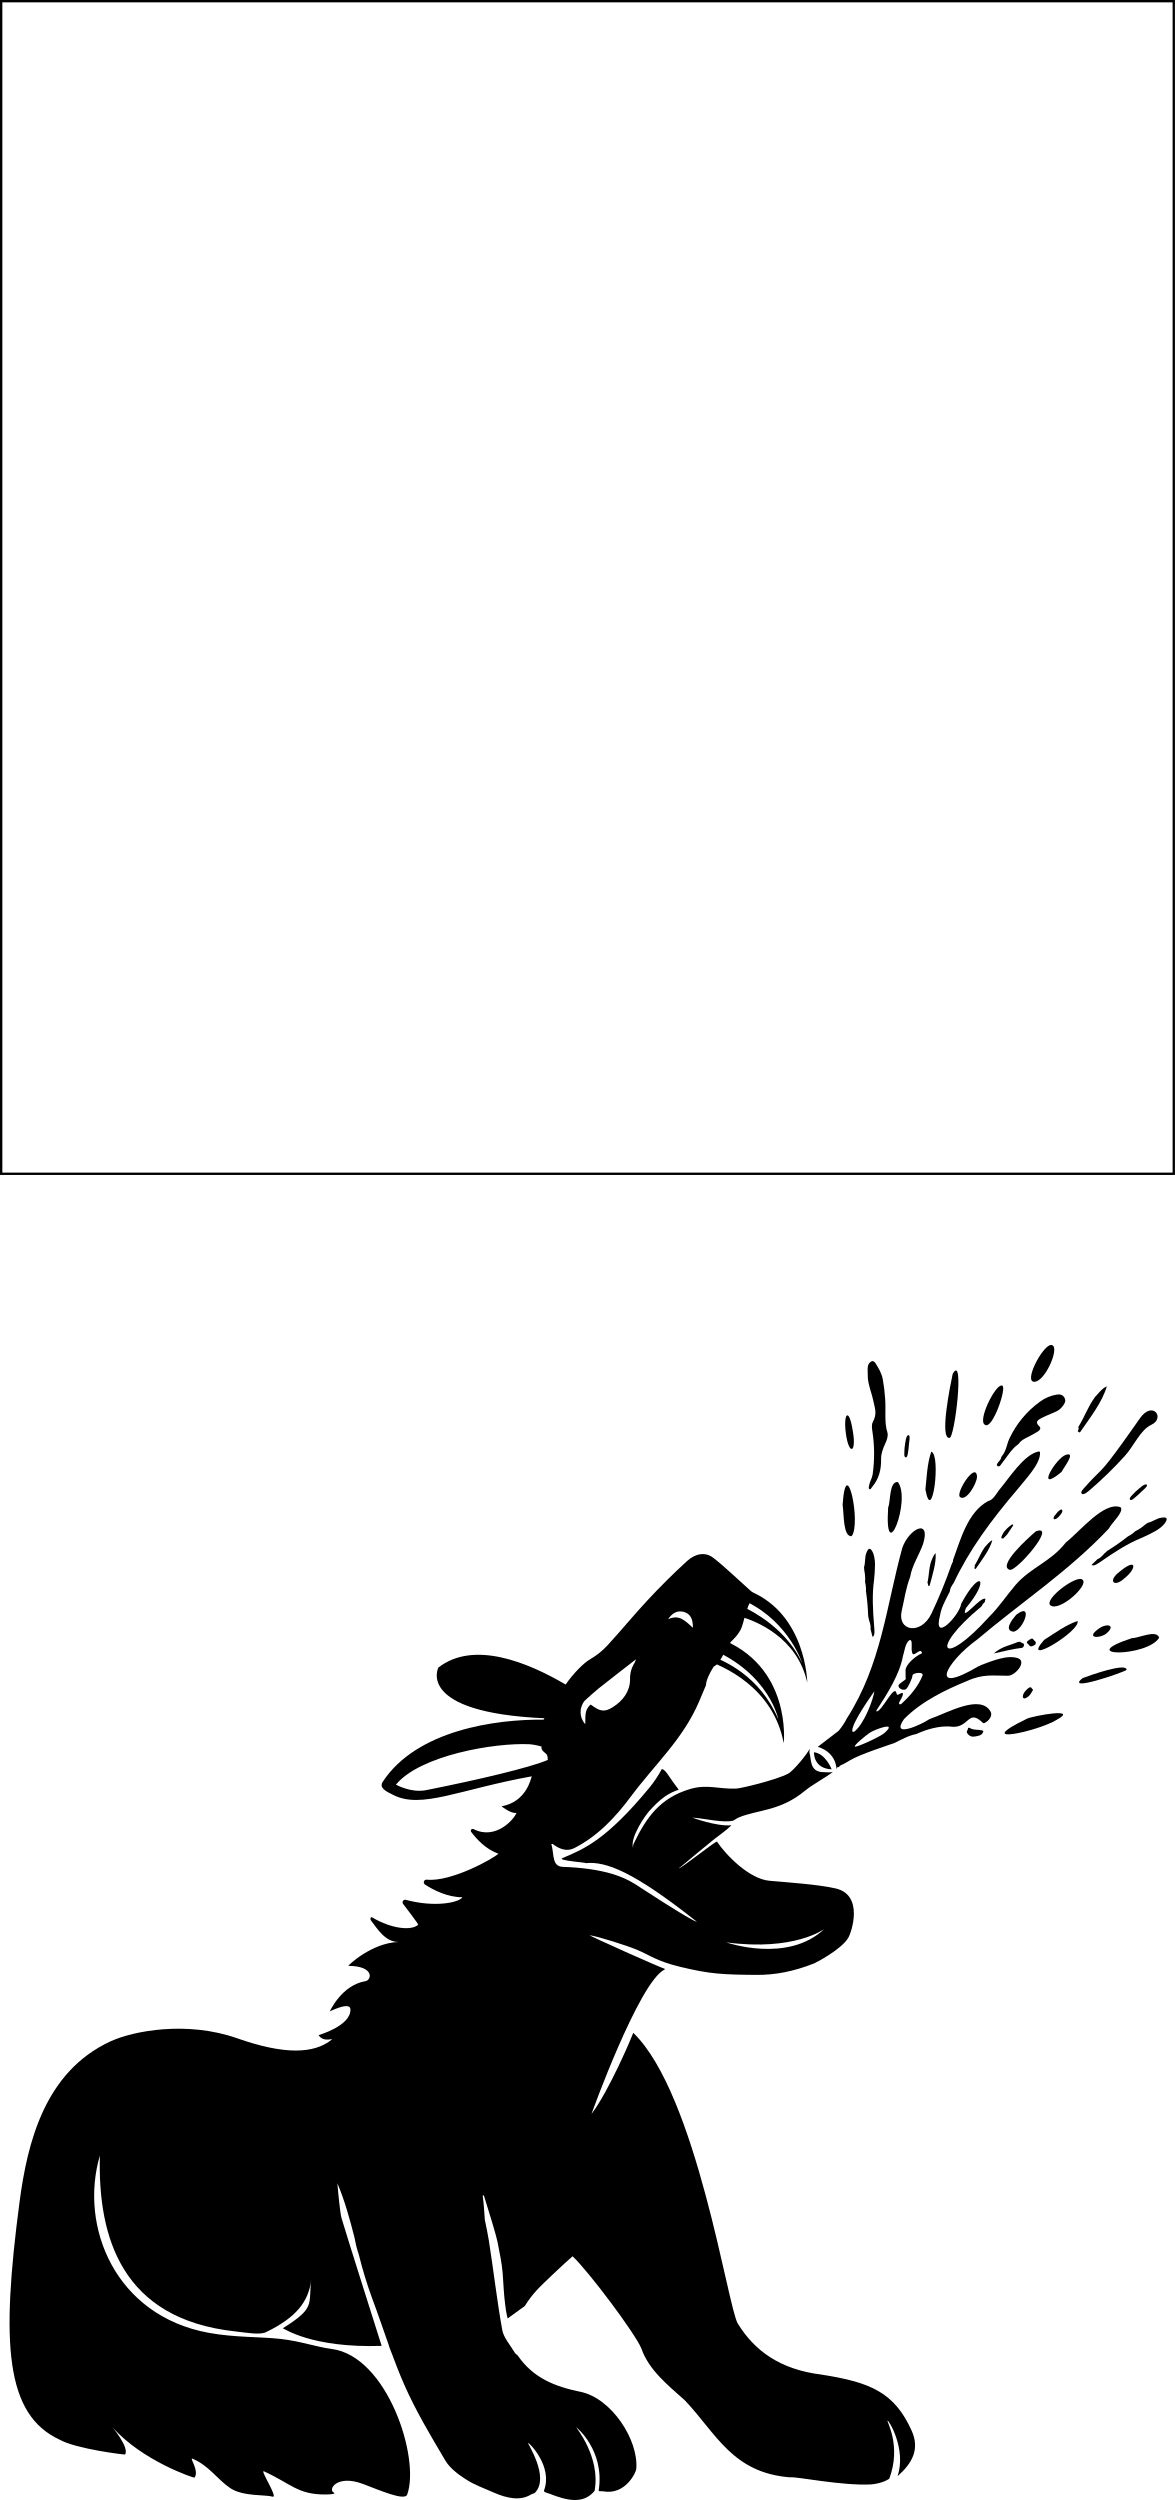
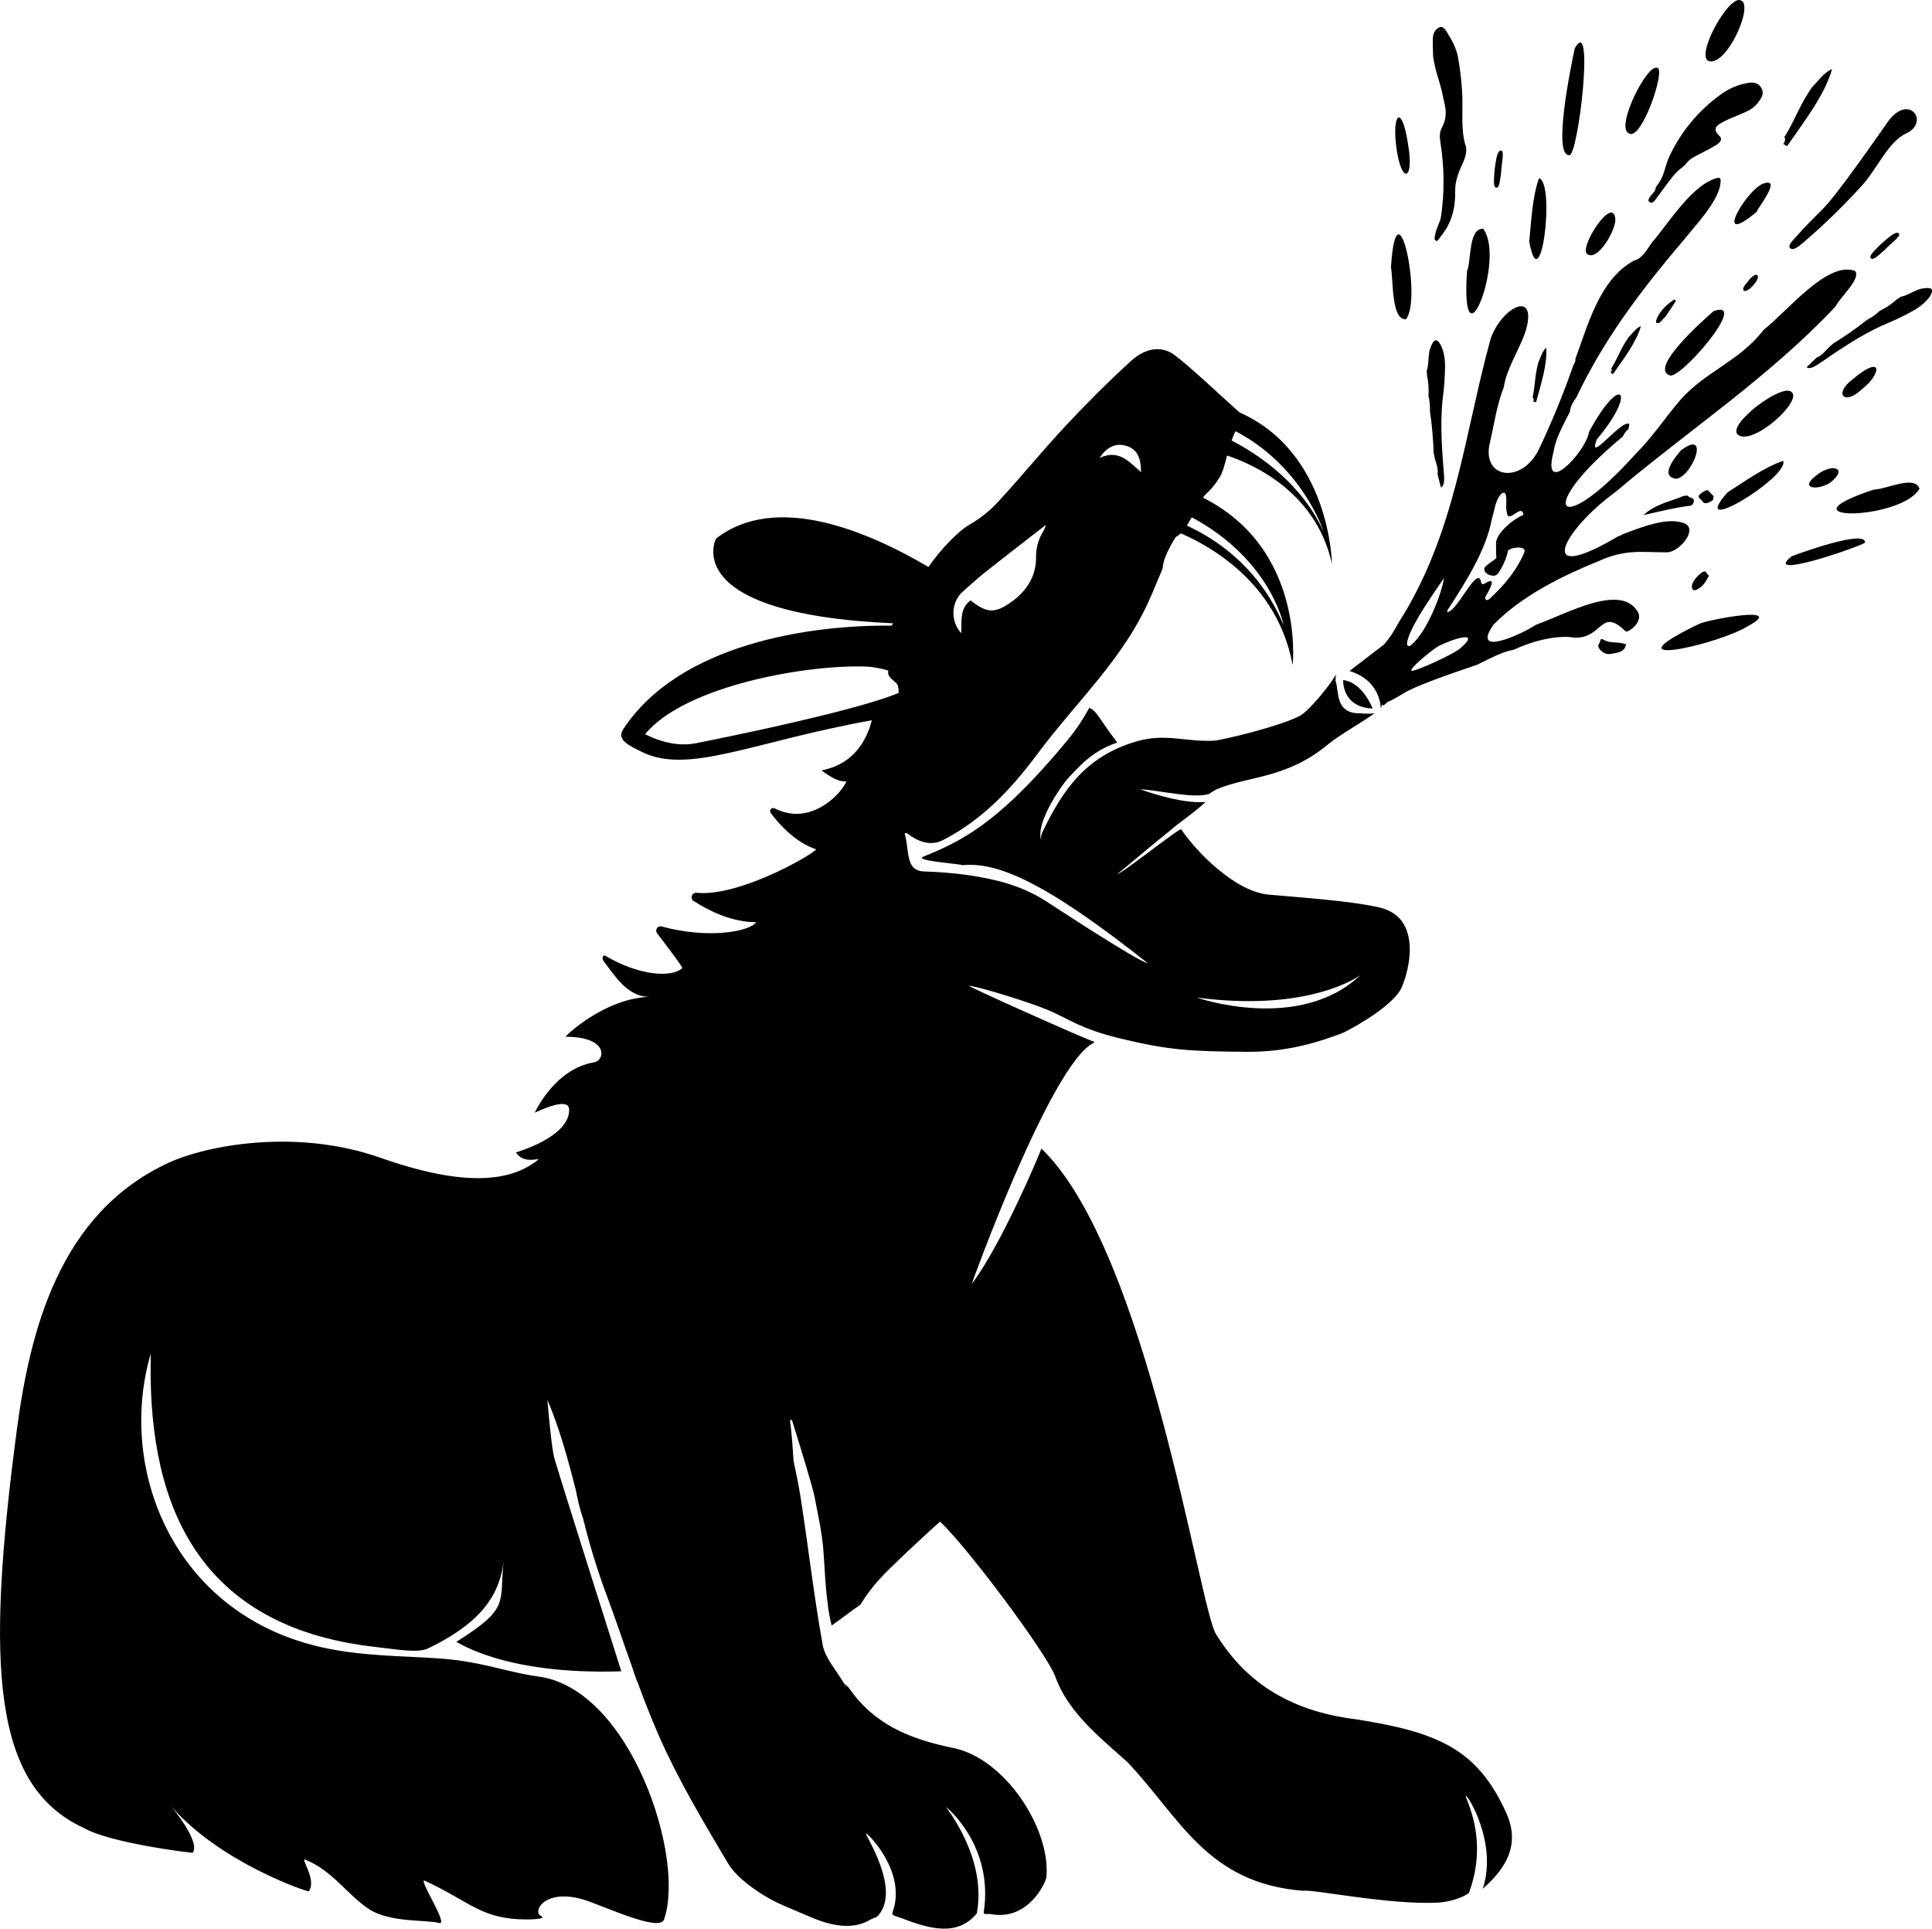
- <svg xmlns="http://www.w3.org/2000/svg" viewBox="0 0 1002 2132">
-   <defs>
-     <style>.cls-1{fill:none;stroke:#000;stroke-miterlimit:10;stroke-width:2px;}</style>
-   </defs>
-   <g id="base">
-     <rect class="cls-1" x="1" y="1" width="1000" height="1000" />
-   </g>
-   <g id="Venemist">
-     <path d="M875.15,325c-49.06,23.76,10.19,10.5,25.22,1C920.47,315.13,879.7,322.75,875.15,325Z" transform="translate(0.69 1140.69)" />
-     <path d="M889.77,257.8c-21.2,24.1,31.73-7.88,28.43-16.1C908.24,245.06,898.45,252.31,889.77,257.8Z" transform="translate(0.69 1140.69)" />
-     <path d="M860.21,198c5.12,2.65,41.26-39.33,22.52-32.82C877.17,170,849.78,194.25,860.21,198Z" transform="translate(0.69 1140.69)" />
-     <path d="M922.52,290.44c-15.58,12.5,34.9-4.91,37.52-7C960.49,276.64,927.62,288.46,922.52,290.44Z" transform="translate(0.69 1140.69)" />
-     <path d="M819.9,171.51c-12.44,30.21,14.08-5.58,17.38-13-1.15-15.44-15.17,7.87-17.51,12.73Z" transform="translate(0.69 1140.69)" />
-     <path d="M717.89,142.76c1.29,7.83.22,27,7.66,26.62C734,159.28,720.9,96.71,717.89,142.76Z" transform="translate(0.69 1140.69)" />
-     <path d="M865.92,236.42c-3.19,3.71-11.08,13.47-2.13,14.42C872.36,249,880.91,224.87,865.92,236.42Z" transform="translate(0.69 1140.69)" />
-     <path d="M964.61,256.32c-50.23,16.5,13.34,16.11,23.23-.36C985.63,248.6,970.26,256.47,964.61,256.32Z" transform="translate(0.69 1140.69)" />
-     <path d="M904.58,114.59c1.32-3,12.87-17.48,3.84-14.64C899.83,102.41,881.35,133.89,904.58,114.59Z" transform="translate(0.69 1140.69)" />
-     <path d="M922.54,206.58c-4.46-5-33.25,16.53-27.49,21.71C902.5,234.36,928.18,211.2,922.54,206.58Z" transform="translate(0.69 1140.69)" />
-     <path d="M818.18,136.11c5.23,3.64,14.06-11.29,14.34-17.45C831.78,104.85,813.46,133.13,818.18,136.11Z" transform="translate(0.69 1140.69)" />
-     <path d="M935.63,248.75c-10.14,7.41.65,8.22,6.87,3.88C951.84,244.91,942.73,243.08,935.63,248.75Z" transform="translate(0.69 1140.69)" />
-     <path d="M953.92,199.82c-10.37,7.85-4.28,13.74,4.48,5.3C968.46,197.32,969.48,186.82,953.92,199.82Z" transform="translate(0.69 1140.69)" />
-     <path d="M839.37,74.39c6.32,4.53,19.12-32.78,14.52-33.47C848.47,39,832.43,71.44,839.37,74.39Z" transform="translate(0.69 1140.69)" />
-     <path d="M726.55,79.55c-3.23-20.71-8.15-14.9-5.92,1.93C723.13,100.69,730,98.86,726.55,79.55Z" transform="translate(0.69 1140.69)" />
-     <polygon points="801.7 1377.47 801.7 1377.47 801.7 1377.47 801.7 1377.47" />
-     <polygon points="748.62 1434.16 748.58 1434.11 748.88 1433.84 748.62 1434.16" />
-     <path d="M739.43,35c.93,7.57,3.56,13.09,4.85,19.79,1,5.32,3.29,10-.57,17.11-1.28,2.38-.82,5.58-.41,8.13a125.27,125.27,0,0,1,.21,36.57c-.43,3.25-2.29,5.77-2.87,8.85-.25,1.33-.9,3,0,3.68,1.13.87,1.83-1.07,2.71-2.13,5.55-6.63,7.52-14.44,7.35-23.36-.08-4.47,1.58-9.09,3.62-13.41,1.5-3.15,2.59-6.78,1.75-9.36-2.8-8.58-1.11-19.34-1.92-28.92a151.68,151.68,0,0,0-2-16.42c-1.08-5.48-3.57-9.29-5.9-13.2-1.12-1.87-2.72-3.3-5-1.17s-2,5-2,7.64C739.27,31.08,739.38,33.3,739.43,35Z" transform="translate(0.69 1140.69)" />
-     <path d="M854,100.74c-.29.42-.57.85-.86,1.28-.11,2.26-2,3.25-3,4.91-.45.79-1.18,1.63-.36,2.47s2,.43,2.66-.41c1.52-1.92,2.91-4,4.43-6,3.06-4,5.84-8.44,10.16-11.5l1.21-1.09c1.73-2.6,4.36-3.92,7-5.28,2.93-1.51,5.95-3,8.8-4.78,1.53-1,3.66-2.71,1.53-4.7-3.89-3.62-1.17-5.39,1.86-7,2.55-1.38,5.28-2.43,8-3.61,3.44-1.49,7-2.58,9.68-6,1.72-2.24,3.47-4.37,2.26-7.18s-3.65-3.67-6.54-3.29a32.72,32.72,0,0,0-14.73,6.18A81.24,81.24,0,0,0,860.23,85.9C857.85,90.83,857.5,96.58,854,100.74Z" transform="translate(0.69 1140.69)" />
-     <path d="M961.22,169.55a185.27,185.27,0,0,1-17.58,12.31l-2.54,2.3c-1.79,1.94-3.52,4-5.83,4.8l-5.06,4.88c1.78,1.53,5.35-1.09,8.6-3.33,11.16-7.73,22.42-15,33.58-19.49a128.74,128.74,0,0,0,12-5.88c3.89-2.08,8.11-5.64,9.5-8.8,1.51-3.42-1.7-3.14-4.85-2.63s-7.62,3.69-10.76,4.17l-2.38,1.61a35.2,35.2,0,0,1-8.34,5.56A25.64,25.64,0,0,1,961.22,169.55Z" transform="translate(0.69 1140.69)" />
-     <path d="M938.44,113.05c-4.63,4.61-9.28,9.2-13.47,14-1.59,1.8-4.87,4.85-3,6.18,1.61,1.17,4.63-1.44,6.7-3.18a327.54,327.54,0,0,0,29.94-29.17c7.61-8.31,13.24-22.22,22.54-26.51,12.16-5.61,1.18-21.13-9.74-5.48C965.34,77.5,945.86,105.66,938.44,113.05Z" transform="translate(0.69 1140.69)" />
-     <path d="M846.85,269.38c8-1.77,16.39-3.92,24.18-4.81.34-.26.68-.5,1-.73,2-3.79-1.78-2.88-2.57-4.42l-2.11.15c-6.25,2.8-12,3.44-18.49,8.12Z" transform="translate(0.69 1140.69)" />
-     <path d="M824.78,333c.4,2-2.44,2.49,0,5.2s4.79,2.23,6.62,1.88c2.83-.54,5.87-.94,6.58-4.68-4.72-1.79-7.59.07-12.18-2.75Z" transform="translate(0.69 1140.69)" />
-     <path d="M831.28,197.39c5.61-8.08,12-16.35,14.29-24.52-2.55,1-4.3,3.64-6.31,5.7-3.93,5.46-5.5,10.64-8.86,15.92.39.46.36,1.14-.31,2.18Z" transform="translate(0.69 1140.69)" />
-     <path d="M879,256.7c-2.89,1.38-5.25,3-3.18,4.4,1.49,1,1.56,4.19,6.6.51.09-.65.17-1.29.25-1.93-1-1-2-2-2.93-3.05A1,1,0,0,1,879,256.7Z" transform="translate(0.69 1140.69)" />
-     <path d="M862.54,159.26c-3.43,2.39-6.49,5-8.43,8.85-1.17,2.34-1.34,3.66.92,3.1,1.06-1.1,2.12-2.22,3.18-3.33q2.56-3.85,5.17-7.74a.77.77,0,0,1-.13-.64l-.49,0-.23-.28Z" transform="translate(0.69 1140.69)" />
-     <path d="M967.58,131.5c-2.25,2.48-6,5.51-4.49,6.82,1.23,1.09,4.27-2.08,6.57-4a6,6,0,0,0,.69-.64c2.49-2.78,8.16-6.67,7-8.06C975.8,123.77,971,128.55,967.58,131.5Z" transform="translate(0.69 1140.69)" />
-     <path d="M901.33,148.66c-1.63,2.16-4.38,4.59-3.31,6,.61.76,2.4-.08,4-1.67,2.1-2.15,3.81-4.52,3.12-5.94C904.56,146,902.9,147.11,901.33,148.66Z" transform="translate(0.69 1140.69)" />
-     <path d="M880.43,300.27c-1.77-.33-1-4.92-6.27.67-2,2.19-3,4.39-2.42,5.94.28.73,1,1.24,2.36.56,3.92-1.9,4.66-4.72,6.36-7.27Z" transform="translate(0.69 1140.69)" />
-     <path d="M630.46,238.89c.2-.31.39-.63.59-.93,13.46,4,48.24,17.86,56.7,56.35,0,0-.7-58.1-48.85-78.07a2.2,2.2,0,0,0-.15-.31C634,222.89,629.25,230.16,630.46,238.89Zm6.06-13.38c36.08,17.88,46.92,52.24,46.92,52.24-11-24.11-32.4-39-47.25-46.62C637.06,230.13,637.33,226.4,636.52,225.51Z" transform="translate(0.69 1140.69)" />
-     <path d="M599.69,274.5c15.69,5.11,59,23.4,68,71.48,0,0,7.38-66.52-55.83-89.83l.34-.47C603.14,257.58,593.88,266.47,599.69,274.5Zm3.28-5.14a8,8,0,0,1,.81-1.54c.54-.81,1.1-1.61,1.65-2.42,50.11,21.1,57.65,60.21,57.65,60.21C647.64,288.88,617,275,602.31,270.34,602.53,270,602.74,269.68,603,269.36Z" transform="translate(0.69 1140.69)" />
-     <path d="M693.48,353.63s-.81,13.9,15.06,14.55C708.54,368.18,703.46,354.76,693.48,353.63Z" transform="translate(0.69 1140.69)" />
-     <path d="M699.77,884.36c-35.41-4.38-57.08-20.46-71.28-43.53-8.58-14-34.86-195.44-89.12-247.93-1,3-20.55,49.39-35.61,69.17-.12.1,40.33-112.13,62.19-123.09a.51.51,0,0,0,.3-.65c-3.22-.76-66.43-29-63.89-28.61,7.22,1,32.22,9,40.19,12.36,10.76,4.54,16.5,9.6,36.56,14.48,25.35,6.18,36.26,6.69,64.88,6.94,16.91.15,32.43-3.08,49.39-9.7,1.5-.58,22.7-11.54,29.07-21.47,3.1-4.84,13.84-36.9-10.41-42.54-14.79-3.44-40.59-5.12-56.6-6.57-17.15-1.56-36.85-21.72-44.68-33.35-.71-1.05-31.69,23.84-32.52,22.64,1-.39,8-6.75,30.44-25,1.84-1.5,10.1-7.26,14.46-11.61-13.08,1.16-33.43-6.54-33.43-6.54,11,.76,27.48,4.93,35.3,2.44a23.7,23.7,0,0,1,4.23-2.53c16.57-6.86,35.58-5.2,57-23.18,5-4.18,17.88-11.45,23.23-15.48a35.22,35.22,0,0,1-7.19,0c-13,.32-10.91-11.27-12.57-16.17-.38-.54.2-3,0-3.59-1.84,4-13.67,18.68-18.43,21.12-10.94,5.59-40.2,12.49-44.09,12.65-15,.6-24.7-4-39.5.41-25.16,7.49-37,23.81-47.72,46.06a7,7,0,0,0-.73,4.36c-3.09-9.11,10.94-28.65,13.71-31.65,4.16-4.53,8.4-9,13.61-12.57a44.67,44.67,0,0,1,11.57-5.66c-9.87-12.89-10.44-16.27-14.36-17.72a99.24,99.24,0,0,1-10.69,16.05c-36.65,44.36-55.55,52.24-74.14,60-5.18,2.16,23.26,3.94,19.6,4.33,17.83-1.91,41.79,7.74,95.12,50-5.5-1.05-50.2-30.62-53.1-32.4-11.77-7.17-23.78-10.39-39-12.64a216.22,216.22,0,0,0-22.36-1.82c-9.48-.5-7.13-10.56-9.69-19.47.48,0,1-.15,1.23,0,5.3,4.07,11.75,6.83,18.31,3.48,20-10.23,34.83-26,48-43.65,21-28.23,45-49.41,58.7-81.93,1.8-4.26,3.6-8.55,5.52-13.13a20.68,20.68,0,0,1,1.43-6,60.38,60.38,0,0,1,5.36-10.2l.07,0c6.28-2.87,10.73-18.06,16-22.55a36.11,36.11,0,0,0,7.07-9.31c2.87-6.28,3.73-17.63,9.6-25.91a4.27,4.27,0,0,0-.21-5.7c-.47-.45-1-.93-1.58-1.45-7.34-6.45-24-22.33-31.87-28.06-6.33-4.63-14.56-3.66-22.07,3.21-11.72,10.72-22.84,21.83-33.33,33.08-12,12.86-22.89,26.27-34.45,38.77a62,62,0,0,1-14.39,11.57c-6.07,3.44-14.91,12.61-21.22,21.77-32.08-18.89-78.41-38-108.55-14.46,0,0-19.65,38.33,90.49,43.22-.28.39-.54.79-.78,1.19-40.75-.44-108.08,8.84-137.07,52.9-3.62,5.5,3.31,8.45,9,11.35,24,12.2,56.05-4.74,118-15.93-.63,1.63-4.3,21.69-25.73,25.58,0,0,8.09,6.56,12.71,5.54-1.54,5-17.47,23.65-36.59,13.9a1.6,1.6,0,0,0-2.07,2.33c4.5,6,12.71,15.08,23.27,18.58-3.26,3.62-39.92,24.37-61.16,22.19a2.28,2.28,0,0,0-1.41,4.21c7.41,4.79,19.3,10.85,31.9,10.8-3.34,4.82-24.36,8.73-48.38,2.17a2.21,2.21,0,0,0-2.25,3.49c1.71,2.19,13.79,18,12.85,17.81-5.45,5-22,3.92-39.34-6.35-1.17-.69-1.85,1.43-.87,2.7,5.52,7.16,12.28,18.61,23.75,18.3-23.35.63-43.63,20.38-43.1,20.38,22.61.12,19.9,12.21,14.6,13.07-20.31,3.29-30.36,25.73-30.36,25.73,18.26-8.5,17.57-2.41,17.56-1.19C298,587.2,271,594.86,271,594.86c4.32,6.91,13.77,1.85,10.9,4.1-14.93,11.72-39.62,12.92-80.4-1.43-42.77-15-88.38-6.32-107.78,2.58C37.51,625.92,22.7,686.39,16,737,0,858.18,3.9,918.54,50.3,939.92c13.61,7.76,55.44,12.93,55.67,12.58,4.06-6.09-12.26-25-10.77-23.35,25.14,28.73,69.7,43.59,70,43.1,4.24-6-4.67-17.33-1.79-16.16,13.92,5.64,21.46,17.9,32.33,25.14s30.37,5.46,35.92,7.19-11.2-23.41-7.19-21.56c23.35,10.78,28.74,19.76,52.09,19.76.5,0,10.78,0,7.18-1.8-4.74-2.37,2.76-15.57,25.15-7.18,14.37,5.39,35.65,14.79,37.71,9,11.12-31.25-17-117.88-64.28-124.11-13.74-1.8-26.37-6.63-43.81-8.59-17.15-1.94-38.78-1.09-61.24-5.2C97.74,834.2,66.65,758.31,84.49,697.55c-1.9,70.32,19,139.2,114.83,149.92,11.05,1.24,21.56,3.25,26.92.66,24.87-12.06,36.25-25.41,38.47-44.66-2.48,21.51,3.84,23.79-24.24,41.41.52-.33,23.74,17,84.32,15-.73-2.31-31-97.72-34.24-109-1.2-4.22-3-22.88-3.5-29.64,6.31,14.9,10.53,30.47,14.54,46.15.45,2.33.91,4.66,1.47,7,.63,2.6,1.43,5.18,2.28,7.75a356.14,356.14,0,0,0,10.9,36c5,13.26,9.49,26.74,14.3,40.2a63.35,63.35,0,0,0,2.25,6.46c.14.33.29.66.44,1q2.26,6.19,4.69,12.34c.08.26.17.54.27.83h.06c1.9,4.83,3.87,9.66,6,14.44,9.63,21.82,22.29,43.11,35,64.49,3.73,6.28,11,11.73,17.53,15.91,7.39,4.73,15.75,7.68,23.85,11.24,11,4.83,22.29,7.19,31.31,1.69,1.31-.79,2.91-.91,3.78-1.83,12.51-13.28-6.92-42.14-6-42.27s21.19,20,13.56,40.47c-.61,1.64,2.5,2,4.86,2.92,14.15,5.54,28.63,9.44,38.36-2.67a.41.41,0,0,1-.06-.3c5.05-28.32-16-53.78-15.82-53.85s24.5,19.69,19.28,53.72c-.23,1.49,1.91.61,3.82,1,19.15,3.44,28-16.45,28.18-18.87,2.3-24.69-21.07-60.63-47.53-66-22-4.5-40.35-11.86-53.41-30.79-.62-.9-1.94-1.43-2.48-2.34-3.81-6.48-9.65-12.92-10.83-19.49-4.57-25.34-7.4-50.73-11.38-76-1-6-2.19-12-3.48-18-.49-6.88-.89-13.91-1.85-20.76l1-.16c4.57,14.7,10.64,34.39,11.59,39.44,1.7,9,3.76,17.92,4.46,26.94s.92,17.81,2.14,26.76a86.05,86.05,0,0,0,1.71,10.34c.13.48.27,1,.42,1.47,4.91-3.42,9.58-7.08,14.54-10.54l.12-.13a87.31,87.31,0,0,1,9.76-13c4.09-4.7,25.92-25.15,30.95-29.34,14.14,13.38,53.38,65.91,58.6,78.55,6.42,18.4,22.14,30.91,37.08,44.27,26.85,28.27,40.57,62,90,65.72,4-1,44.18,7.42,69.24,6,10.15-1,15.1-4.79,15.16-4.94,10.48-28-2.36-48.78-1.52-49.48s16.25,24.13,8.6,47.36c0,.16.26-.22.39-.34,11.5-10.23,18.93-22.25,11.56-38.47C762,899.52,741.76,890.91,699.77,884.36Zm2.47-380c-31.31,29.7-83.57,11.42-83.57,11.42C677.05,523.5,702.24,504.35,702.24,504.35Zm-120-270.47c5.8,1.5,8,5.85,8,13.58-6.47-5.69-11.51-11.78-21.21-7.26C572.46,235,576.89,232.51,582.2,233.88Zm-84.07,75.58c.88-1,9.55-8.59,11.68-10.28,10.16-8.07,20.56-16.07,31.8-24.83a19.64,19.64,0,0,1-1.15,3,24.24,24.24,0,0,0-3.87,13.88c0,10.26-5.74,18.33-14.93,24.06-6.89,4.3-10.84,3.66-18.61-2.36-5.74,4.61-4.29,10.76-4.68,16.74A15.21,15.21,0,0,1,498.13,309.46ZM362.72,385.94c-13,2.59-25.75-4.69-25.75-4.69,20.29-24.78,83.52-35.92,114-34.45a50.25,50.25,0,0,1,10.21,2c-1,3.7,4,5.37,4.75,7.42a10.21,10.21,0,0,1,.49,4C451.07,366.71,408.2,376.9,362.72,385.94Z" transform="translate(0.69 1140.69)" />
-     <path d="M737.79,216.23a185.6,185.6,0,0,1,1.9,21.37c.25,1.12.49,2.24.73,3.35.79,2.52,1.7,5,1.25,7.45l1.71,6.82c2.21-.78,1.72-5.18,1.4-9.11-1.13-13.53-1.8-26.9-.14-38.82a130.13,130.13,0,0,0,.87-13.31c.14-4.41-.85-9.84-2.9-12.62-2.21-3-3.56-.1-4.69,2.89s-.6,8.45-1.76,11.41l.21,2.86a35.08,35.08,0,0,1,.67,10A26,26,0,0,1,737.79,216.23Z" transform="translate(0.69 1140.69)" />
-     <path d="M756.72,144.9c-3.39,52.76,19.92-6.39,8.32-21.7C757.38,122.51,759,139.71,756.72,144.9Z" transform="translate(0.69 1140.69)" />
-     <path d="M788.51,129.6c5.76,31.57,13.5-29.78,5-32.29C790,107.21,789.59,119.38,788.51,129.6Z" transform="translate(0.69 1140.69)" />
-     <path d="M792,211.75c2.56-9.49,5.82-19.43,5.21-27.9-2.05,1.84-2.83,4.88-4,7.5-1.87,6.46-1.61,11.87-3,18,.52.29.73.94.44,2.15Z" transform="translate(0.69 1140.69)" />
-     <path d="M770.72,94.08c-.07,3.36-.89,8.06,1.07,8.09,1.65,0,1.86-4.36,2.32-7.35a7.7,7.7,0,0,0,.1-.94c.06-3.73,1.8-10.38,0-10.66C771.87,82.86,771.35,89.63,770.72,94.08Z" transform="translate(0.69 1140.69)" />
-     <path d="M809,85.54c4.53.66,13.08-73,2.76-54.53C809.76,40.24,800.36,86.34,809,85.54Z" transform="translate(0.69 1140.69)" />
-     <path d="M896.49,6.48C890.36,3.72,873,35.2,880.34,37.56,889.63,40,903.54,8.38,896.49,6.48Z" transform="translate(0.69 1140.69)" />
-     <path d="M920.18,81c9-13,19.29-26.26,23-39.39-4.1,1.67-6.91,5.85-10.13,9.17-6.32,8.76-8.85,17.09-14.25,25.58.62.73.59,1.83-.5,3.49Z" transform="translate(0.69 1140.69)" />
-     <path d="M955.18,145a1,1,0,0,0-.55-.42c-14.06-4.74-33.87,20.25-46.28,30.1a1.44,1.44,0,0,0-.27.28c-12.59,16.18-29.69,21-42.68,35.94-7.64,9-14.24,19-22.61,27.31-40,44.47-51.83,28.51-6.69-8.77a1.86,1.86,0,0,0,.55-.81,9.08,9.08,0,0,1,2.51-3.14c.18-.85.36-1.71.53-2.56-3.55-3.21-22.08,21.47-16.59,7.68,20.59-24.27,12.55-34.43-3.93-3.94a1.4,1.4,0,0,0-.17.47c-1.65,10.11-24.49,34.08-18,9.68.86-6.11,4.58-13,8.2-20a1.53,1.53,0,0,0,.16-.58c.13-2.1,1.4-4.46,3.26-7h0c13.24-28.09,31.51-53,54.47-79.93,6.69-8.46,19.75-21.72,19.15-31.28a1,1,0,0,0-1.25-.89c-12.73,2.65-25.19,23-33.85,33.13a1.34,1.34,0,0,0-.11.14c-2.68,3.83-5,8.06-9,9-17.74,9.47-23.81,33.79-30,50.36.37.8-.41,2-1,3.17a435.93,435.93,0,0,1-17.36,42.4c-8.77,18.61-29.77,15.49-25.24-3,2.2-9.25,3.23-18.13,7.09-28.36a1.36,1.36,0,0,0,.07-.25c1.34-9,7.61-18.45,10.89-27.65,6.94-22.34-11.85-13.48-17.77,3.43,0,.05,0,.1,0,.16-13.6,49.49-17.73,99.07-47.14,145a.56.56,0,0,1-.05.08,54.43,54.43,0,0,1-7.06,10.63S696.71,349,696.71,349c16.42,5.05,15.95,19.25,15.95,19.25.25-.68.47-1.33.65-2a.87.87,0,0,0,1.1.12,7.17,7.17,0,0,0,1.23-1.1,5.7,5.7,0,0,0,.64-.56c1.68-.43,6.59-3.4,7.89-4.21,7.77-4.85,33.25-13.08,37.82-14.72l.16-.07c5.92-2.88,12.49-6.57,18.47-7.56l0,.23,0-.24c9.48-4.36,19.72-7,28.62-6.47,16.91,2.79,15-16.07,28.28-3.09a1.16,1.16,0,0,0,1.32.16c3.85-1.87,7-6.09,5.36-9.53-8.45-15.54-36.23.48-52.18,6.17a1.2,1.2,0,0,0-.32.16c-6.82,4.59-33.08,16.68-21.58,0a2.09,2.09,0,0,1,.24-.28c14.7-15,35.64-25.06,53.81-32.47,13.8-6.25,22.59-4.32,34.64-4.4,6.2.16,16.28-11.89,8.91-14.83-8.75-3.4-22.18,2.08-32.17,5.88-.51.62-.91.71-1.28.57-43.89,26.14-28.51-3-1.63-22.49l.08-.06c36.59-31,77.84-58.12,112-94.36a2.26,2.26,0,0,0,.26-.37C947.76,157.64,957.53,149,955.18,145ZM726.1,335.3c-.06-7.46,17.07-30.9,18.86-33.72-.83,6.81-8.38,27.37-16.91,34.32C727.22,336.57,726.1,336.26,726.1,335.3Zm27.18,2.15c-3.53,3.07-24.34,12.56-25,11.34s9-9.25,12.93-11.89S765.9,326.48,753.28,337.45ZM786.11,288a1.57,1.57,0,0,1-.08.29c-3.65,8.93-9.87,16.63-18,24.05-1.16,1.06-2.59,0-1.82-1.35,2.84-4.91,5.54-10.23-.26-6.78-1.55.94-2.06.12-2.07-1-2.08-8.09-12.23,15.77-17.23,15.67,0-.41,0-.67.11-.91,9.72-14.93,19.84-31.09,22.64-46.57,1.31-3.77,1.62-9.58,4.89-12.91.61-.61,1.54-.75,1.93-.17,1.27,1.86,0,7.28.83,9.44.52,7,7.63-4.94,8.51,1.5-5.37,2.12-14.12,9.66-14,14.54.12,4.36-.06,6.12.2,7.27.16.74-5.9,4-6.16,5.45-.53,3.09,4.59,4.73,6.39,3.29s5.45-9.38,5.51-11.81C777.59,286.09,786.79,284.52,786.11,288Z" transform="translate(0.69 1140.69)" />
-   </g>
+ <svg xmlns="http://www.w3.org/2000/svg" id="Venemist" viewBox="0 0 986.77 985">
+   <path d="M875.15,325c-49.06,23.76,10.19,10.5,25.22,1C920.47,315.13,879.7,322.75,875.15,325Z" transform="translate(-7.46 -6.31)" />
+   <path d="M889.77,257.8c-21.2,24.1,31.73-7.88,28.43-16.1C908.24,245.06,898.45,252.31,889.77,257.8Z" transform="translate(-7.46 -6.31)" />
+   <path d="M860.21,198c5.12,2.65,41.26-39.33,22.52-32.82C877.17,170,849.78,194.25,860.21,198Z" transform="translate(-7.46 -6.31)" />
+   <path d="M922.52,290.44c-15.58,12.5,34.9-4.91,37.52-7C960.49,276.64,927.62,288.46,922.52,290.44Z" transform="translate(-7.46 -6.31)" />
+   <path d="M819.9,171.51c-12.44,30.21,14.08-5.58,17.38-13-1.15-15.44-15.17,7.87-17.51,12.73Z" transform="translate(-7.46 -6.31)" />
+   <path d="M717.89,142.76c1.29,7.83.22,27,7.66,26.62C734,159.28,720.9,96.71,717.89,142.76Z" transform="translate(-7.46 -6.31)" />
+   <path d="M865.92,236.42c-3.19,3.71-11.08,13.47-2.13,14.42C872.36,249,880.91,224.87,865.92,236.42Z" transform="translate(-7.46 -6.31)" />
+   <path d="M964.61,256.32c-50.23,16.5,13.34,16.11,23.23-.36C985.63,248.6,970.26,256.47,964.61,256.32Z" transform="translate(-7.46 -6.31)" />
+   <path d="M904.58,114.59c1.32-3,12.87-17.48,3.84-14.64C899.83,102.41,881.35,133.89,904.58,114.59Z" transform="translate(-7.46 -6.31)" />
+   <path d="M922.54,206.58c-4.46-5-33.25,16.53-27.49,21.71C902.5,234.36,928.18,211.2,922.54,206.58Z" transform="translate(-7.46 -6.31)" />
+   <path d="M818.18,136.11c5.23,3.64,14.06-11.29,14.34-17.45C831.78,104.85,813.46,133.13,818.18,136.11Z" transform="translate(-7.46 -6.31)" />
+   <path d="M935.63,248.75c-10.14,7.41.65,8.22,6.87,3.88C951.84,244.91,942.73,243.08,935.63,248.75Z" transform="translate(-7.46 -6.31)" />
+   <path d="M953.92,199.82c-10.37,7.85-4.28,13.74,4.48,5.3C968.46,197.32,969.48,186.82,953.92,199.82Z" transform="translate(-7.46 -6.31)" />
+   <path d="M839.37,74.39c6.32,4.53,19.12-32.78,14.52-33.47C848.47,39,832.43,71.44,839.37,74.39Z" transform="translate(-7.46 -6.31)" />
+   <path d="M726.55,79.55c-3.23-20.71-8.15-14.9-5.92,1.93C723.13,100.69,730,98.86,726.55,79.55Z" transform="translate(-7.46 -6.31)" />
+   <polygon points="793.54 230.47 793.54 230.47 793.54 230.47 793.54 230.47" />
+   <polygon points="740.47 287.16 740.42 287.11 740.73 286.84 740.47 287.16" />
+   <path d="M739.43,35c.93,7.57,3.56,13.09,4.85,19.79,1,5.32,3.29,10-.57,17.11-1.28,2.38-.82,5.58-.41,8.13a125.27,125.27,0,0,1,.21,36.57c-.43,3.25-2.29,5.77-2.87,8.85-.25,1.33-.9,3,0,3.68,1.13.87,1.83-1.07,2.71-2.13,5.55-6.63,7.52-14.44,7.35-23.36-.08-4.47,1.58-9.09,3.62-13.41,1.5-3.15,2.59-6.78,1.75-9.36-2.8-8.58-1.11-19.34-1.92-28.92a151.68,151.68,0,0,0-2-16.42c-1.08-5.48-3.57-9.29-5.9-13.2-1.12-1.87-2.72-3.3-5-1.17s-2,5-2,7.64C739.27,31.08,739.38,33.3,739.43,35Z" transform="translate(-7.46 -6.31)" />
+   <path d="M854,100.74c-.29.42-.57.85-.86,1.28-.11,2.26-2,3.25-3,4.91-.45.79-1.18,1.63-.36,2.47s2,.43,2.66-.41c1.52-1.92,2.91-4,4.43-6,3.06-4,5.84-8.44,10.16-11.5l1.21-1.09c1.73-2.6,4.36-3.92,7-5.28,2.93-1.51,5.95-3,8.8-4.78,1.53-1,3.66-2.71,1.53-4.7-3.89-3.62-1.17-5.39,1.86-7,2.55-1.38,5.28-2.43,8-3.61,3.44-1.49,7-2.58,9.68-6,1.72-2.24,3.47-4.37,2.26-7.18s-3.65-3.67-6.54-3.29a32.72,32.72,0,0,0-14.73,6.18A81.24,81.24,0,0,0,860.23,85.9C857.85,90.83,857.5,96.58,854,100.74Z" transform="translate(-7.46 -6.31)" />
+   <path d="M961.22,169.55a185.27,185.27,0,0,1-17.58,12.31l-2.54,2.3c-1.79,1.94-3.52,4-5.83,4.8l-5.06,4.88c1.78,1.53,5.35-1.09,8.6-3.33,11.16-7.73,22.42-15,33.58-19.49a128.74,128.74,0,0,0,12-5.88c3.89-2.08,8.11-5.64,9.5-8.8,1.51-3.42-1.7-3.14-4.85-2.63s-7.62,3.69-10.76,4.17l-2.38,1.61a35.2,35.2,0,0,1-8.34,5.56A25.64,25.64,0,0,1,961.22,169.55Z" transform="translate(-7.46 -6.31)" />
+   <path d="M938.44,113.05c-4.63,4.61-9.28,9.2-13.47,14-1.59,1.8-4.87,4.85-3,6.18,1.61,1.17,4.63-1.44,6.7-3.18a327.54,327.54,0,0,0,29.94-29.17c7.61-8.31,13.24-22.22,22.54-26.51,12.16-5.61,1.18-21.13-9.74-5.48C965.34,77.5,945.86,105.66,938.44,113.05Z" transform="translate(-7.46 -6.31)" />
+   <path d="M846.85,269.38c8-1.77,16.39-3.92,24.18-4.81.34-.26.68-.5,1-.73,2-3.79-1.78-2.88-2.57-4.42l-2.11.15c-6.25,2.8-12,3.44-18.49,8.12Z" transform="translate(-7.46 -6.31)" />
+   <path d="M824.78,333c.4,2-2.44,2.49,0,5.2s4.79,2.23,6.62,1.88c2.83-.54,5.87-.94,6.58-4.68-4.72-1.79-7.59.07-12.18-2.75Z" transform="translate(-7.46 -6.31)" />
+   <path d="M831.28,197.39c5.61-8.08,12-16.35,14.29-24.52-2.55,1-4.3,3.64-6.31,5.7-3.93,5.46-5.5,10.64-8.86,15.92.39.46.36,1.14-.31,2.18Z" transform="translate(-7.46 -6.31)" />
+   <path d="M879,256.7c-2.89,1.38-5.25,3-3.18,4.4,1.49,1,1.56,4.19,6.6.51.09-.65.17-1.29.25-1.93-1-1-2-2-2.93-3.05A1,1,0,0,1,879,256.7Z" transform="translate(-7.46 -6.31)" />
+   <path d="M862.54,159.26c-3.43,2.39-6.49,5-8.43,8.85-1.17,2.34-1.34,3.66.92,3.1,1.06-1.1,2.12-2.22,3.18-3.33q2.56-3.85,5.17-7.74a.77.77,0,0,1-.13-.64l-.49,0-.23-.28Z" transform="translate(-7.46 -6.31)" />
+   <path d="M967.58,131.5c-2.25,2.48-6,5.51-4.49,6.82,1.23,1.09,4.27-2.08,6.57-4a6,6,0,0,0,.69-.64c2.49-2.78,8.16-6.67,7-8.06C975.8,123.77,971,128.55,967.58,131.5Z" transform="translate(-7.46 -6.31)" />
+   <path d="M901.33,148.66c-1.63,2.16-4.38,4.59-3.31,6,.61.76,2.4-.08,4-1.67,2.1-2.15,3.81-4.52,3.12-5.94C904.56,146,902.9,147.11,901.33,148.66Z" transform="translate(-7.46 -6.31)" />
+   <path d="M880.43,300.27c-1.77-.33-1-4.92-6.27.67-2,2.19-3,4.39-2.42,5.94.28.73,1,1.24,2.36.56,3.92-1.9,4.66-4.72,6.36-7.27Z" transform="translate(-7.46 -6.31)" />
+   <path d="M630.46,238.89c.2-.31.39-.63.59-.93,13.46,4,48.24,17.86,56.7,56.35,0,0-.7-58.1-48.85-78.07a2.2,2.2,0,0,0-.15-.31C634,222.89,629.25,230.16,630.46,238.89Zm6.06-13.38c36.08,17.88,46.92,52.24,46.92,52.24-11-24.11-32.4-39-47.25-46.62C637.06,230.13,637.33,226.4,636.52,225.51Z" transform="translate(-7.46 -6.31)" />
+   <path d="M599.69,274.5c15.69,5.11,59,23.4,68,71.48,0,0,7.38-66.52-55.83-89.83l.34-.47C603.14,257.58,593.88,266.47,599.69,274.5Zm3.28-5.14a8,8,0,0,1,.81-1.54c.54-.81,1.1-1.61,1.65-2.42,50.11,21.1,57.65,60.21,57.65,60.21C647.64,288.88,617,275,602.31,270.34,602.53,270,602.74,269.68,603,269.36Z" transform="translate(-7.46 -6.31)" />
+   <path d="M693.48,353.63s-.81,13.9,15.06,14.55C708.54,368.18,703.46,354.76,693.48,353.63Z" transform="translate(-7.46 -6.31)" />
+   <path d="M699.77,884.36c-35.41-4.38-57.08-20.46-71.28-43.53-8.58-14-34.86-195.44-89.12-247.93-1,3-20.55,49.39-35.61,69.17-.12.1,40.33-112.13,62.19-123.09a.51.51,0,0,0,.3-.65c-3.22-.76-66.43-29-63.89-28.61,7.22,1,32.22,9,40.19,12.36,10.76,4.54,16.5,9.6,36.56,14.48,25.35,6.18,36.26,6.69,64.88,6.94,16.91.15,32.43-3.08,49.39-9.7,1.5-.58,22.7-11.54,29.07-21.47,3.1-4.84,13.84-36.9-10.41-42.54-14.79-3.44-40.59-5.12-56.6-6.57-17.15-1.56-36.85-21.72-44.68-33.35-.71-1.05-31.69,23.84-32.52,22.64,1-.39,8-6.75,30.44-25,1.84-1.5,10.1-7.26,14.46-11.61-13.08,1.16-33.43-6.54-33.43-6.54,11,.76,27.48,4.93,35.3,2.44a23.7,23.7,0,0,1,4.23-2.53c16.57-6.86,35.58-5.2,57-23.18,5-4.18,17.88-11.45,23.23-15.48a35.22,35.22,0,0,1-7.19,0c-13,.32-10.91-11.27-12.57-16.17-.38-.54.2-3,0-3.59-1.84,4-13.67,18.68-18.43,21.12-10.94,5.59-40.2,12.49-44.09,12.65-15,.6-24.7-4-39.5.41-25.16,7.49-37,23.81-47.72,46.06a7,7,0,0,0-.73,4.36c-3.09-9.11,10.94-28.65,13.71-31.65,4.16-4.53,8.4-9,13.61-12.57a44.67,44.67,0,0,1,11.57-5.66c-9.87-12.89-10.44-16.27-14.36-17.72a99.24,99.24,0,0,1-10.69,16.05c-36.65,44.36-55.55,52.24-74.14,60-5.18,2.16,23.26,3.94,19.6,4.33,17.83-1.91,41.79,7.74,95.12,50-5.5-1.05-50.2-30.62-53.1-32.4-11.77-7.17-23.78-10.39-39-12.64a216.22,216.22,0,0,0-22.36-1.82c-9.48-.5-7.13-10.56-9.69-19.47.48,0,1-.15,1.23,0,5.3,4.07,11.75,6.83,18.31,3.48,20-10.23,34.83-26,48-43.65,21-28.23,45-49.41,58.7-81.93,1.8-4.26,3.6-8.55,5.52-13.13a20.68,20.68,0,0,1,1.43-6,60.38,60.38,0,0,1,5.36-10.2l.07,0c6.28-2.87,10.73-18.06,16-22.55a36.11,36.11,0,0,0,7.07-9.31c2.87-6.28,3.73-17.63,9.6-25.91a4.27,4.27,0,0,0-.21-5.7c-.47-.45-1-.93-1.58-1.45-7.34-6.45-24-22.33-31.87-28.06-6.33-4.63-14.56-3.66-22.07,3.21-11.72,10.72-22.84,21.83-33.33,33.08-12,12.86-22.89,26.27-34.45,38.77a62,62,0,0,1-14.39,11.57c-6.07,3.44-14.91,12.61-21.22,21.77-32.08-18.89-78.41-38-108.55-14.46,0,0-19.65,38.33,90.49,43.22-.28.39-.54.79-.78,1.19-40.75-.44-108.08,8.84-137.07,52.9-3.62,5.5,3.31,8.45,9,11.35,24,12.2,56.05-4.74,118-15.93-.63,1.63-4.3,21.69-25.73,25.58,0,0,8.09,6.56,12.71,5.54-1.54,5-17.47,23.65-36.59,13.9a1.6,1.6,0,0,0-2.07,2.33c4.5,6,12.71,15.08,23.27,18.58-3.26,3.62-39.92,24.37-61.16,22.19a2.28,2.28,0,0,0-1.41,4.21c7.41,4.79,19.3,10.85,31.9,10.8-3.34,4.82-24.36,8.73-48.38,2.17a2.21,2.21,0,0,0-2.25,3.49c1.71,2.19,13.79,18,12.85,17.81-5.45,5-22,3.92-39.34-6.35-1.17-.69-1.85,1.43-.87,2.7,5.52,7.16,12.28,18.61,23.75,18.3-23.35.63-43.63,20.38-43.1,20.38,22.61.12,19.9,12.21,14.6,13.07-20.31,3.29-30.36,25.73-30.36,25.73,18.26-8.5,17.57-2.41,17.56-1.19C298,587.2,271,594.86,271,594.86c4.32,6.91,13.77,1.85,10.9,4.1-14.93,11.72-39.62,12.92-80.4-1.43-42.77-15-88.38-6.32-107.78,2.58C37.51,625.92,22.7,686.39,16,737,0,858.18,3.9,918.54,50.3,939.92c13.61,7.76,55.44,12.93,55.67,12.58,4.06-6.09-12.26-25-10.77-23.35,25.14,28.73,69.7,43.59,70,43.1,4.24-6-4.67-17.33-1.79-16.16,13.92,5.64,21.46,17.9,32.33,25.14s30.37,5.46,35.92,7.19-11.2-23.41-7.19-21.56c23.35,10.78,28.74,19.76,52.09,19.76.5,0,10.78,0,7.18-1.8-4.74-2.37,2.76-15.57,25.15-7.18,14.37,5.39,35.65,14.79,37.71,9,11.12-31.25-17-117.88-64.28-124.11-13.74-1.8-26.37-6.63-43.81-8.59-17.15-1.94-38.78-1.09-61.24-5.2C97.74,834.2,66.65,758.31,84.49,697.55c-1.9,70.32,19,139.2,114.83,149.92,11.05,1.24,21.56,3.25,26.92.66,24.87-12.06,36.25-25.41,38.47-44.66-2.48,21.51,3.84,23.79-24.24,41.41.52-.33,23.74,17,84.32,15-.73-2.31-31-97.72-34.24-109-1.2-4.22-3-22.88-3.5-29.64,6.31,14.9,10.53,30.47,14.54,46.15.45,2.33.91,4.66,1.47,7,.63,2.6,1.43,5.18,2.28,7.75a356.14,356.14,0,0,0,10.9,36c5,13.26,9.49,26.74,14.3,40.2a63.35,63.35,0,0,0,2.25,6.46c.14.33.29.66.44,1q2.26,6.19,4.69,12.34c.08.26.17.54.27.83h.06c1.9,4.83,3.87,9.66,6,14.44,9.63,21.82,22.29,43.11,35,64.49,3.73,6.28,11,11.73,17.53,15.91,7.39,4.73,15.75,7.68,23.85,11.24,11,4.83,22.29,7.19,31.31,1.69,1.31-.79,2.91-.91,3.78-1.83,12.51-13.28-6.92-42.14-6-42.27s21.19,20,13.56,40.47c-.61,1.64,2.5,2,4.86,2.92,14.15,5.54,28.63,9.44,38.36-2.67a.41.41,0,0,1-.06-.3c5.05-28.32-16-53.78-15.82-53.85s24.5,19.69,19.28,53.72c-.23,1.49,1.91.61,3.82,1,19.15,3.44,28-16.45,28.18-18.87,2.3-24.69-21.07-60.63-47.53-66-22-4.5-40.35-11.86-53.41-30.79-.62-.9-1.94-1.43-2.48-2.34-3.81-6.48-9.65-12.92-10.83-19.49-4.57-25.34-7.4-50.73-11.38-76-1-6-2.19-12-3.48-18-.49-6.88-.89-13.91-1.85-20.76l1-.16c4.57,14.7,10.64,34.39,11.59,39.44,1.7,9,3.76,17.92,4.46,26.94s.92,17.81,2.14,26.76a86.05,86.05,0,0,0,1.71,10.34c.13.48.27,1,.42,1.47,4.91-3.42,9.58-7.08,14.54-10.54l.12-.13a87.31,87.31,0,0,1,9.76-13c4.09-4.7,25.92-25.15,30.95-29.34,14.14,13.38,53.38,65.91,58.6,78.55,6.42,18.4,22.14,30.91,37.08,44.27,26.85,28.27,40.57,62,90,65.72,4-1,44.18,7.42,69.24,6,10.15-1,15.1-4.79,15.16-4.94,10.48-28-2.36-48.78-1.52-49.48s16.25,24.13,8.6,47.36c0,.16.26-.22.39-.34,11.5-10.23,18.93-22.25,11.56-38.47C762,899.52,741.76,890.91,699.77,884.36Zm2.47-380c-31.31,29.7-83.57,11.42-83.57,11.42C677.05,523.5,702.24,504.35,702.24,504.35Zm-120-270.47c5.8,1.5,8,5.85,8,13.58-6.47-5.69-11.51-11.78-21.21-7.26C572.46,235,576.89,232.51,582.2,233.88Zm-84.07,75.58c.88-1,9.55-8.59,11.68-10.28,10.16-8.07,20.56-16.07,31.8-24.83a19.64,19.64,0,0,1-1.15,3,24.24,24.24,0,0,0-3.87,13.88c0,10.26-5.74,18.33-14.93,24.06-6.89,4.3-10.84,3.66-18.61-2.36-5.74,4.61-4.29,10.76-4.68,16.74A15.21,15.21,0,0,1,498.13,309.46ZM362.72,385.94c-13,2.59-25.75-4.69-25.75-4.69,20.29-24.78,83.52-35.92,114-34.45a50.25,50.25,0,0,1,10.21,2c-1,3.7,4,5.37,4.75,7.42a10.21,10.21,0,0,1,.49,4C451.07,366.71,408.2,376.9,362.72,385.94Z" transform="translate(-7.46 -6.31)" />
+   <path d="M737.79,216.23a185.6,185.6,0,0,1,1.9,21.37c.25,1.12.49,2.24.73,3.35.79,2.52,1.7,5,1.25,7.45l1.71,6.82c2.21-.78,1.72-5.18,1.4-9.11-1.13-13.53-1.8-26.9-.14-38.82a130.13,130.13,0,0,0,.87-13.31c.14-4.41-.85-9.84-2.9-12.62-2.21-3-3.56-.1-4.69,2.89s-.6,8.45-1.76,11.41l.21,2.86a35.08,35.08,0,0,1,.67,10A26,26,0,0,1,737.79,216.23Z" transform="translate(-7.46 -6.31)" />
+   <path d="M756.72,144.9c-3.39,52.76,19.92-6.39,8.32-21.7C757.38,122.51,759,139.71,756.72,144.9Z" transform="translate(-7.46 -6.31)" />
+   <path d="M788.51,129.6c5.76,31.57,13.5-29.78,5-32.29C790,107.21,789.59,119.38,788.51,129.6Z" transform="translate(-7.46 -6.31)" />
+   <path d="M792,211.75c2.56-9.49,5.82-19.43,5.21-27.9-2.05,1.84-2.83,4.88-4,7.5-1.87,6.46-1.61,11.87-3,18,.52.29.73.94.44,2.15Z" transform="translate(-7.46 -6.31)" />
+   <path d="M770.72,94.08c-.07,3.36-.89,8.06,1.07,8.09,1.65,0,1.86-4.36,2.32-7.35a7.7,7.7,0,0,0,.1-.94c.06-3.73,1.8-10.38,0-10.66C771.87,82.86,771.35,89.63,770.72,94.08Z" transform="translate(-7.46 -6.31)" />
+   <path d="M809,85.54c4.53.66,13.08-73,2.76-54.53C809.76,40.24,800.36,86.34,809,85.54Z" transform="translate(-7.46 -6.31)" />
+   <path d="M896.49,6.48C890.36,3.72,873,35.2,880.34,37.56,889.63,40,903.54,8.38,896.49,6.48Z" transform="translate(-7.46 -6.31)" />
+   <path d="M920.18,81c9-13,19.29-26.26,23-39.39-4.1,1.67-6.91,5.85-10.13,9.17-6.32,8.76-8.85,17.09-14.25,25.58.62.73.59,1.83-.5,3.49Z" transform="translate(-7.46 -6.31)" />
+   <path d="M955.18,145a1,1,0,0,0-.55-.42c-14.06-4.74-33.87,20.25-46.28,30.1a1.44,1.44,0,0,0-.27.28c-12.59,16.18-29.69,21-42.68,35.94-7.64,9-14.24,19-22.61,27.31-40,44.47-51.83,28.51-6.69-8.77a1.86,1.86,0,0,0,.55-.81,9.08,9.08,0,0,1,2.51-3.14c.18-.85.36-1.71.53-2.56-3.55-3.21-22.08,21.47-16.59,7.68,20.59-24.27,12.55-34.43-3.93-3.94a1.4,1.4,0,0,0-.17.47c-1.65,10.11-24.49,34.08-18,9.68.86-6.11,4.58-13,8.2-20a1.53,1.53,0,0,0,.16-.58c.13-2.1,1.4-4.46,3.26-7h0c13.24-28.09,31.51-53,54.47-79.93,6.69-8.46,19.75-21.72,19.15-31.28a1,1,0,0,0-1.25-.89c-12.73,2.65-25.19,23-33.85,33.13a1.34,1.34,0,0,0-.11.14c-2.68,3.83-5,8.06-9,9-17.74,9.47-23.81,33.79-30,50.36.37.8-.41,2-1,3.17a435.93,435.93,0,0,1-17.36,42.4c-8.77,18.61-29.77,15.49-25.24-3,2.2-9.25,3.23-18.13,7.09-28.36a1.36,1.36,0,0,0,.07-.25c1.34-9,7.61-18.45,10.89-27.65,6.94-22.34-11.85-13.48-17.77,3.43,0,.05,0,.1,0,.16-13.6,49.49-17.73,99.07-47.14,145a.56.56,0,0,1-.05.08,54.43,54.43,0,0,1-7.06,10.63S696.71,349,696.71,349c16.42,5.05,15.95,19.25,15.95,19.25.25-.68.47-1.33.65-2a.87.87,0,0,0,1.1.12,7.17,7.17,0,0,0,1.23-1.1,5.7,5.7,0,0,0,.64-.56c1.68-.43,6.59-3.4,7.89-4.21,7.77-4.85,33.25-13.08,37.82-14.72l.16-.07c5.92-2.88,12.49-6.57,18.47-7.56l0,.23,0-.24c9.48-4.36,19.72-7,28.62-6.47,16.91,2.79,15-16.07,28.28-3.09a1.16,1.16,0,0,0,1.32.16c3.85-1.87,7-6.09,5.36-9.53-8.45-15.54-36.23.48-52.18,6.17a1.2,1.2,0,0,0-.32.16c-6.82,4.59-33.08,16.68-21.58,0a2.09,2.09,0,0,1,.24-.28c14.7-15,35.64-25.06,53.81-32.47,13.8-6.25,22.59-4.32,34.64-4.4,6.2.16,16.28-11.89,8.91-14.83-8.75-3.4-22.18,2.08-32.17,5.88-.51.62-.91.71-1.28.57-43.89,26.14-28.51-3-1.63-22.49l.08-.06c36.59-31,77.84-58.12,112-94.36a2.26,2.26,0,0,0,.26-.37C947.76,157.64,957.53,149,955.18,145ZM726.1,335.3c-.06-7.46,17.07-30.9,18.86-33.72-.83,6.81-8.38,27.37-16.91,34.32C727.22,336.57,726.1,336.26,726.1,335.3Zm27.18,2.15c-3.53,3.07-24.34,12.56-25,11.34s9-9.25,12.93-11.89S765.9,326.48,753.28,337.45ZM786.11,288a1.57,1.57,0,0,1-.08.29c-3.65,8.93-9.87,16.63-18,24.05-1.16,1.06-2.59,0-1.82-1.35,2.84-4.91,5.54-10.23-.26-6.78-1.55.94-2.06.12-2.07-1-2.08-8.09-12.23,15.77-17.23,15.67,0-.41,0-.67.11-.91,9.72-14.93,19.84-31.09,22.64-46.57,1.31-3.77,1.62-9.58,4.89-12.91.61-.61,1.54-.75,1.93-.17,1.27,1.86,0,7.28.83,9.44.52,7,7.63-4.94,8.51,1.5-5.37,2.12-14.12,9.66-14,14.54.12,4.36-.06,6.12.2,7.27.16.74-5.9,4-6.16,5.45-.53,3.09,4.59,4.73,6.39,3.29s5.45-9.38,5.51-11.81C777.59,286.09,786.79,284.52,786.11,288Z" transform="translate(-7.46 -6.31)" />
</svg>
